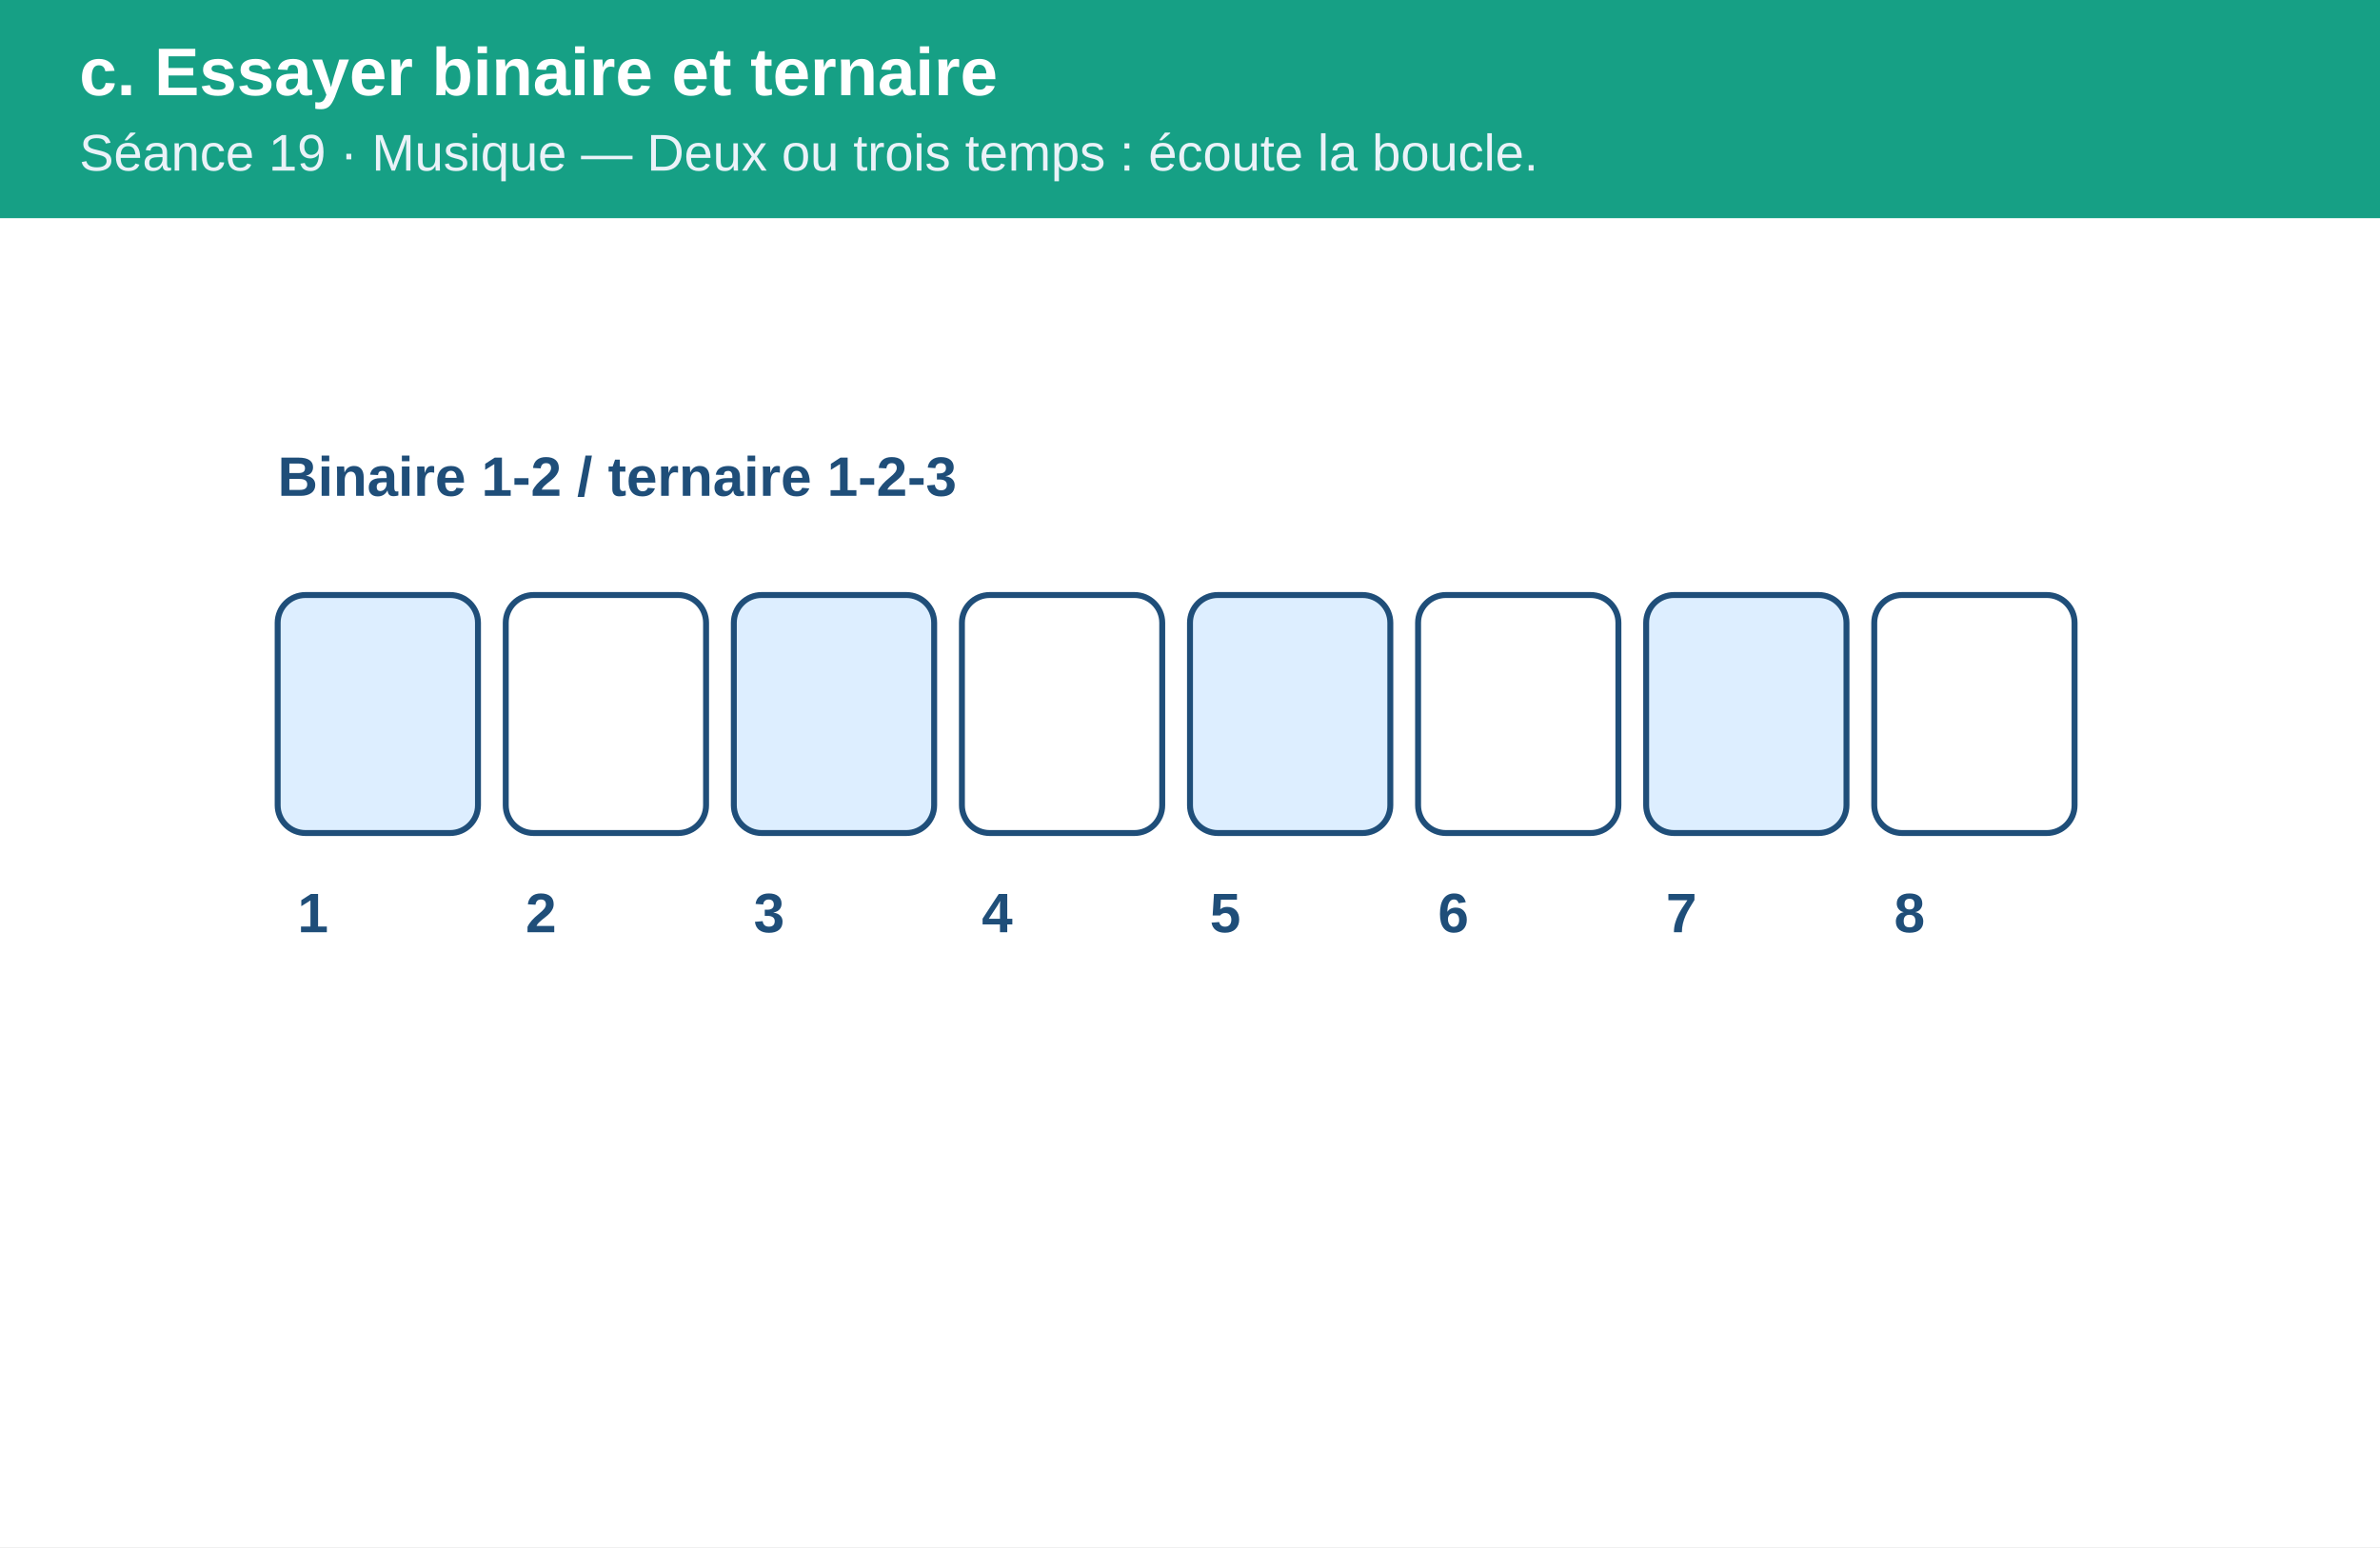
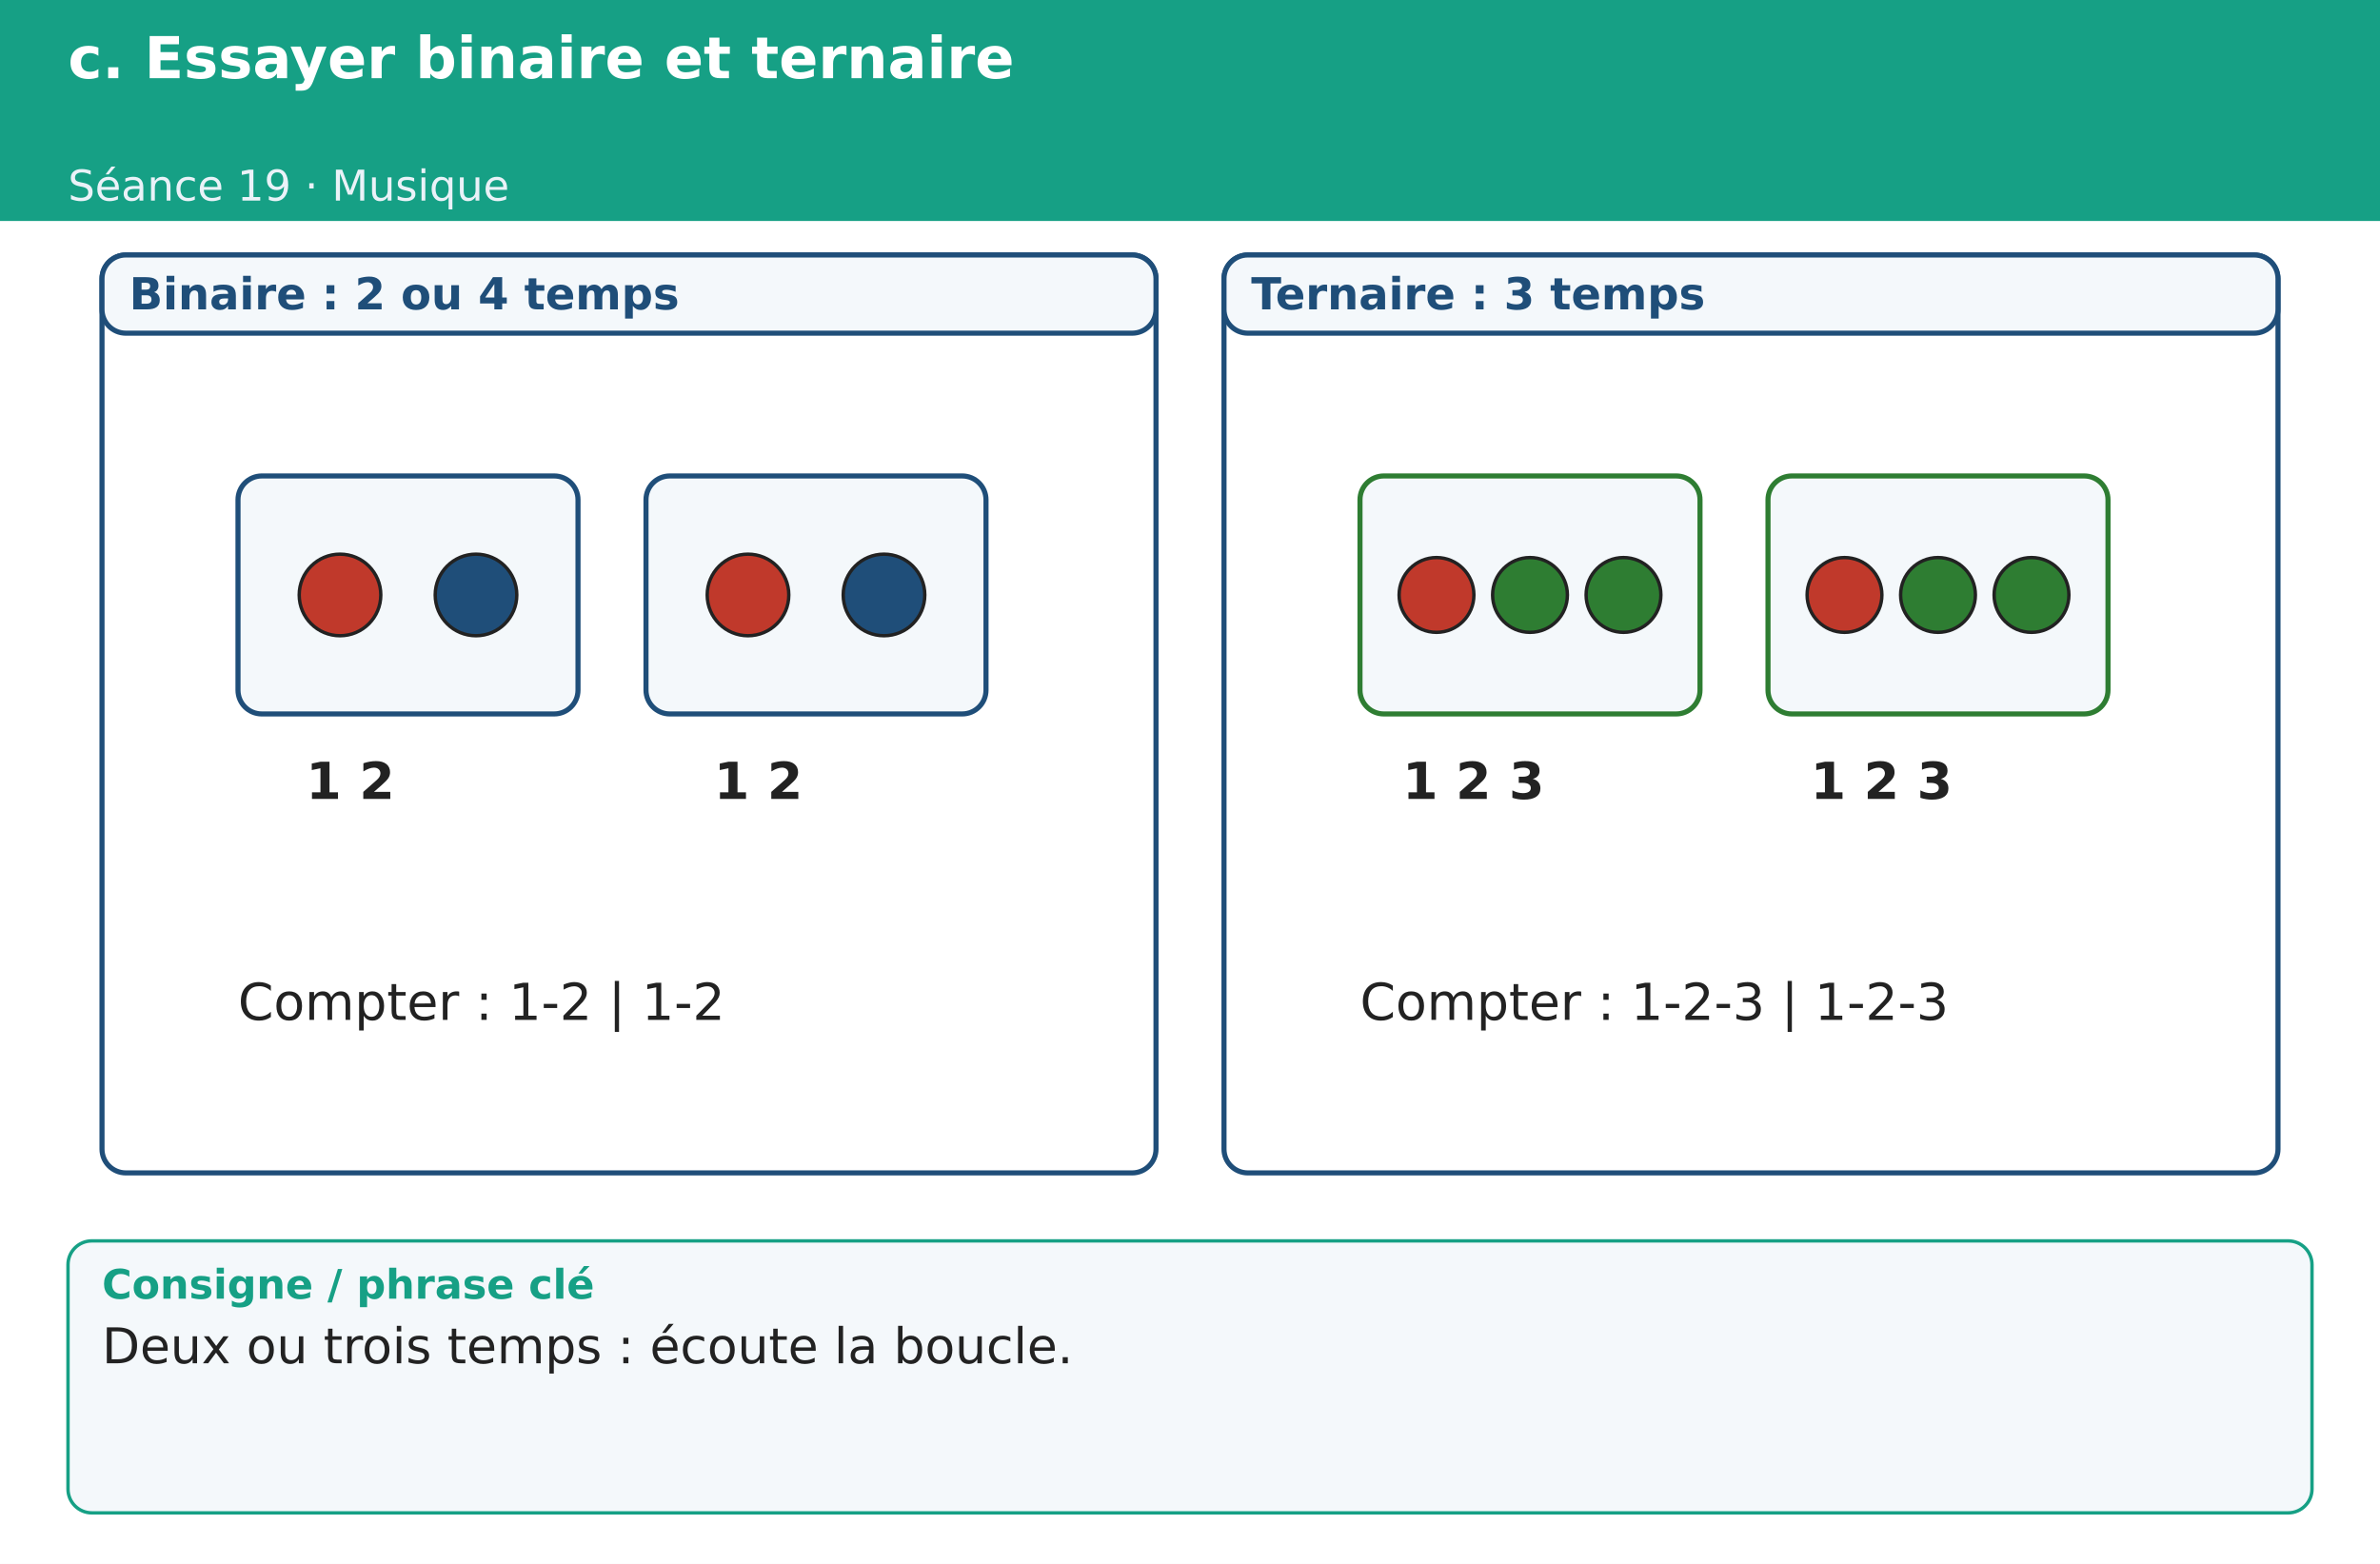
- <svg xmlns="http://www.w3.org/2000/svg" width="1200" height="780" viewBox="0 0 1200 780">
+ <svg xmlns="http://www.w3.org/2000/svg" width="1400" height="920" viewBox="0 0 1400 920">
  <defs>
    <marker id="arr" markerWidth="10" markerHeight="10" refX="8" refY="3" orient="auto">
      <path d="M0,0 L0,6 L9,3 z" fill="#C0392B" />
    </marker>
  </defs>
-   <rect width="1200" height="780" fill="#fff" />
-   <rect x="0" y="0" width="1200" height="110" fill="#16A085" />
-   <text x="40" y="48" font-family="Arial" font-size="34" font-weight="700" fill="#fff">c. Essayer binaire et ternaire</text>
-   <text x="40" y="86" font-family="Arial" font-size="26" fill="#EAF2F8">Séance 19 · Musique — Deux ou trois temps : écoute la boucle.</text>
-   <rect x="140" y="300" width="101" height="120" rx="14" fill="#DDEEFF" stroke="#1F4E79" stroke-width="3" />
-   <text x="150" y="470" font-family="Arial, sans-serif" font-size="28" font-weight="700" fill="#1F4E79" text-anchor="start">1</text>
-   <rect x="255" y="300" width="101" height="120" rx="14" fill="#fff" stroke="#1F4E79" stroke-width="3" />
-   <text x="265" y="470" font-family="Arial, sans-serif" font-size="28" font-weight="700" fill="#1F4E79" text-anchor="start">2</text>
-   <rect x="370" y="300" width="101" height="120" rx="14" fill="#DDEEFF" stroke="#1F4E79" stroke-width="3" />
-   <text x="380" y="470" font-family="Arial, sans-serif" font-size="28" font-weight="700" fill="#1F4E79" text-anchor="start">3</text>
-   <rect x="485" y="300" width="101" height="120" rx="14" fill="#fff" stroke="#1F4E79" stroke-width="3" />
-   <text x="495" y="470" font-family="Arial, sans-serif" font-size="28" font-weight="700" fill="#1F4E79" text-anchor="start">4</text>
-   <rect x="600" y="300" width="101" height="120" rx="14" fill="#DDEEFF" stroke="#1F4E79" stroke-width="3" />
-   <text x="610" y="470" font-family="Arial, sans-serif" font-size="28" font-weight="700" fill="#1F4E79" text-anchor="start">5</text>
-   <rect x="715" y="300" width="101" height="120" rx="14" fill="#fff" stroke="#1F4E79" stroke-width="3" />
-   <text x="725" y="470" font-family="Arial, sans-serif" font-size="28" font-weight="700" fill="#1F4E79" text-anchor="start">6</text>
-   <rect x="830" y="300" width="101" height="120" rx="14" fill="#DDEEFF" stroke="#1F4E79" stroke-width="3" />
-   <text x="840" y="470" font-family="Arial, sans-serif" font-size="28" font-weight="700" fill="#1F4E79" text-anchor="start">7</text>
-   <rect x="945" y="300" width="101" height="120" rx="14" fill="#fff" stroke="#1F4E79" stroke-width="3" />
-   <text x="955" y="470" font-family="Arial, sans-serif" font-size="28" font-weight="700" fill="#1F4E79" text-anchor="start">8</text>
-   <text x="140" y="250" font-family="Arial, sans-serif" font-size="28" font-weight="700" fill="#1F4E79" text-anchor="start">Binaire 1-2 / ternaire 1-2-3</text>
+   <rect width="1400" height="920" fill="#fff" />
+   <rect width="1400" height="130" fill="#16A085" />
+   <text x="40" y="46" font-family="DejaVu Sans, Arial" font-size="34" font-weight="700" fill="#fff">c. Essayer binaire et ternaire</text>
+   <text x="40" y="118" font-family="DejaVu Sans, Arial" font-size="25" fill="#EAF2F8">Séance 19 · Musique</text>
+   <rect x="60" y="150" width="620" height="540" rx="14" fill="#fff" stroke="#1F4E79" stroke-width="3" />
+   <rect x="60" y="150" width="620" height="46" rx="14" fill="#F4F8FB" stroke="#1F4E79" stroke-width="3" />
+   <text x="76" y="182" font-family="DejaVu Sans, Arial, sans-serif" font-size="26" font-weight="700" fill="#1F4E79" text-anchor="start">Binaire : 2 ou 4 temps</text>
+   <rect x="140" y="280" width="200" height="140" rx="14" fill="#F4F8FB" stroke="#1F4E79" stroke-width="3" />
+   <circle cx="200" cy="350" r="24" fill="#C0392B" stroke="#222" stroke-width="2" />
+   <circle cx="280" cy="350" r="24" fill="#1F4E79" stroke="#222" stroke-width="2" />
+   <text x="180" y="470" font-family="DejaVu Sans, Arial, sans-serif" font-size="30" font-weight="700" fill="#222" text-anchor="start">1 2</text>
+   <rect x="380" y="280" width="200" height="140" rx="14" fill="#F4F8FB" stroke="#1F4E79" stroke-width="3" />
+   <circle cx="440" cy="350" r="24" fill="#C0392B" stroke="#222" stroke-width="2" />
+   <circle cx="520" cy="350" r="24" fill="#1F4E79" stroke="#222" stroke-width="2" />
+   <text x="420" y="470" font-family="DejaVu Sans, Arial, sans-serif" font-size="30" font-weight="700" fill="#222" text-anchor="start">1 2</text>
+   <text x="140" y="600" font-family="DejaVu Sans, Arial, sans-serif" font-size="30" font-weight="400" fill="#222" text-anchor="start">Compter : 1-2 | 1-2</text>
+   <rect x="720" y="150" width="620" height="540" rx="14" fill="#fff" stroke="#1F4E79" stroke-width="3" />
+   <rect x="720" y="150" width="620" height="46" rx="14" fill="#F4F8FB" stroke="#1F4E79" stroke-width="3" />
+   <text x="736" y="182" font-family="DejaVu Sans, Arial, sans-serif" font-size="26" font-weight="700" fill="#1F4E79" text-anchor="start">Ternaire : 3 temps</text>
+   <rect x="800" y="280" width="200" height="140" rx="14" fill="#F4F8FB" stroke="#2E7D32" stroke-width="3" />
+   <circle cx="845" cy="350" r="22" fill="#C0392B" stroke="#222" stroke-width="2" />
+   <circle cx="900" cy="350" r="22" fill="#2E7D32" stroke="#222" stroke-width="2" />
+   <circle cx="955" cy="350" r="22" fill="#2E7D32" stroke="#222" stroke-width="2" />
+   <text x="825" y="470" font-family="DejaVu Sans, Arial, sans-serif" font-size="30" font-weight="700" fill="#222" text-anchor="start">1 2 3</text>
+   <rect x="1040" y="280" width="200" height="140" rx="14" fill="#F4F8FB" stroke="#2E7D32" stroke-width="3" />
+   <circle cx="1085" cy="350" r="22" fill="#C0392B" stroke="#222" stroke-width="2" />
+   <circle cx="1140" cy="350" r="22" fill="#2E7D32" stroke="#222" stroke-width="2" />
+   <circle cx="1195" cy="350" r="22" fill="#2E7D32" stroke="#222" stroke-width="2" />
+   <text x="1065" y="470" font-family="DejaVu Sans, Arial, sans-serif" font-size="30" font-weight="700" fill="#222" text-anchor="start">1 2 3</text>
+   <text x="800" y="600" font-family="DejaVu Sans, Arial, sans-serif" font-size="30" font-weight="400" fill="#222" text-anchor="start">Compter : 1-2-3 | 1-2-3</text>
+   <rect x="40" y="730" width="1320" height="160" rx="14" fill="#F4F8FB" stroke="#16A085" stroke-width="2" />
+   <text x="60" y="764" font-family="DejaVu Sans, Arial" font-size="24" font-weight="700" fill="#16A085">Consigne / phrase clé</text>
+   <text x="60" y="802" font-family="DejaVu Sans, Arial" font-size="29" fill="#222">Deux ou trois temps : écoute la boucle.</text>
</svg>
